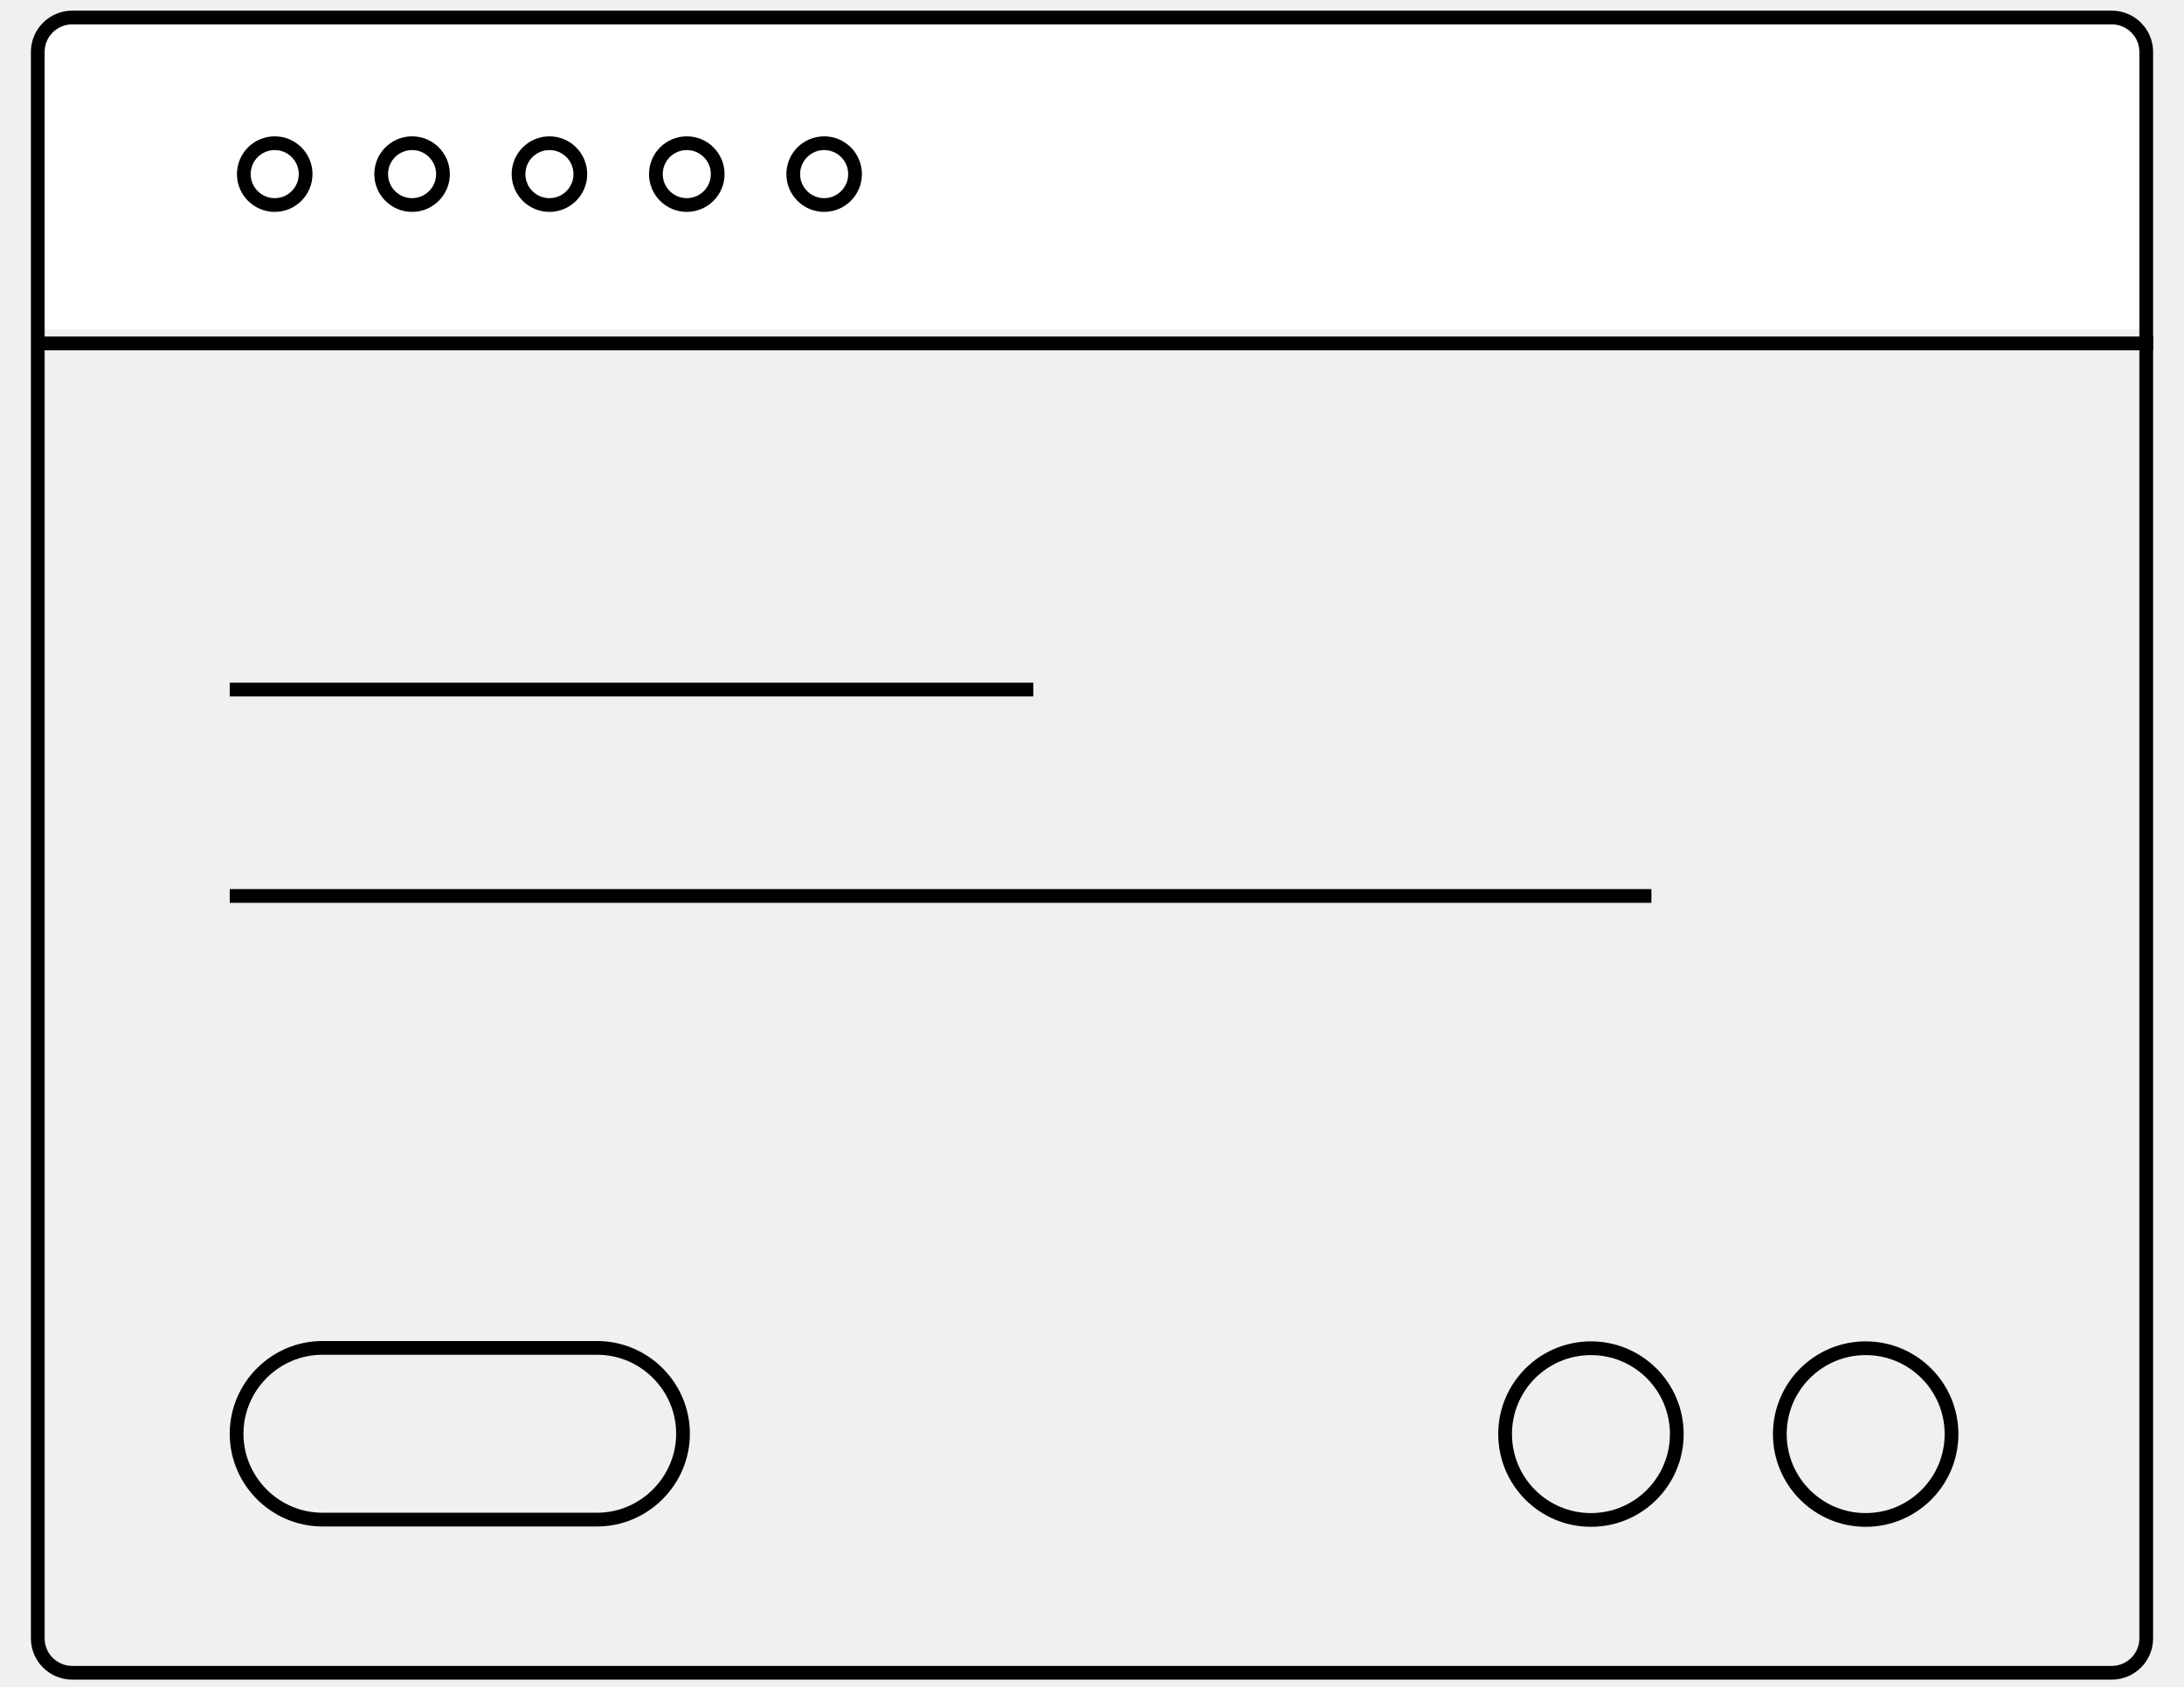
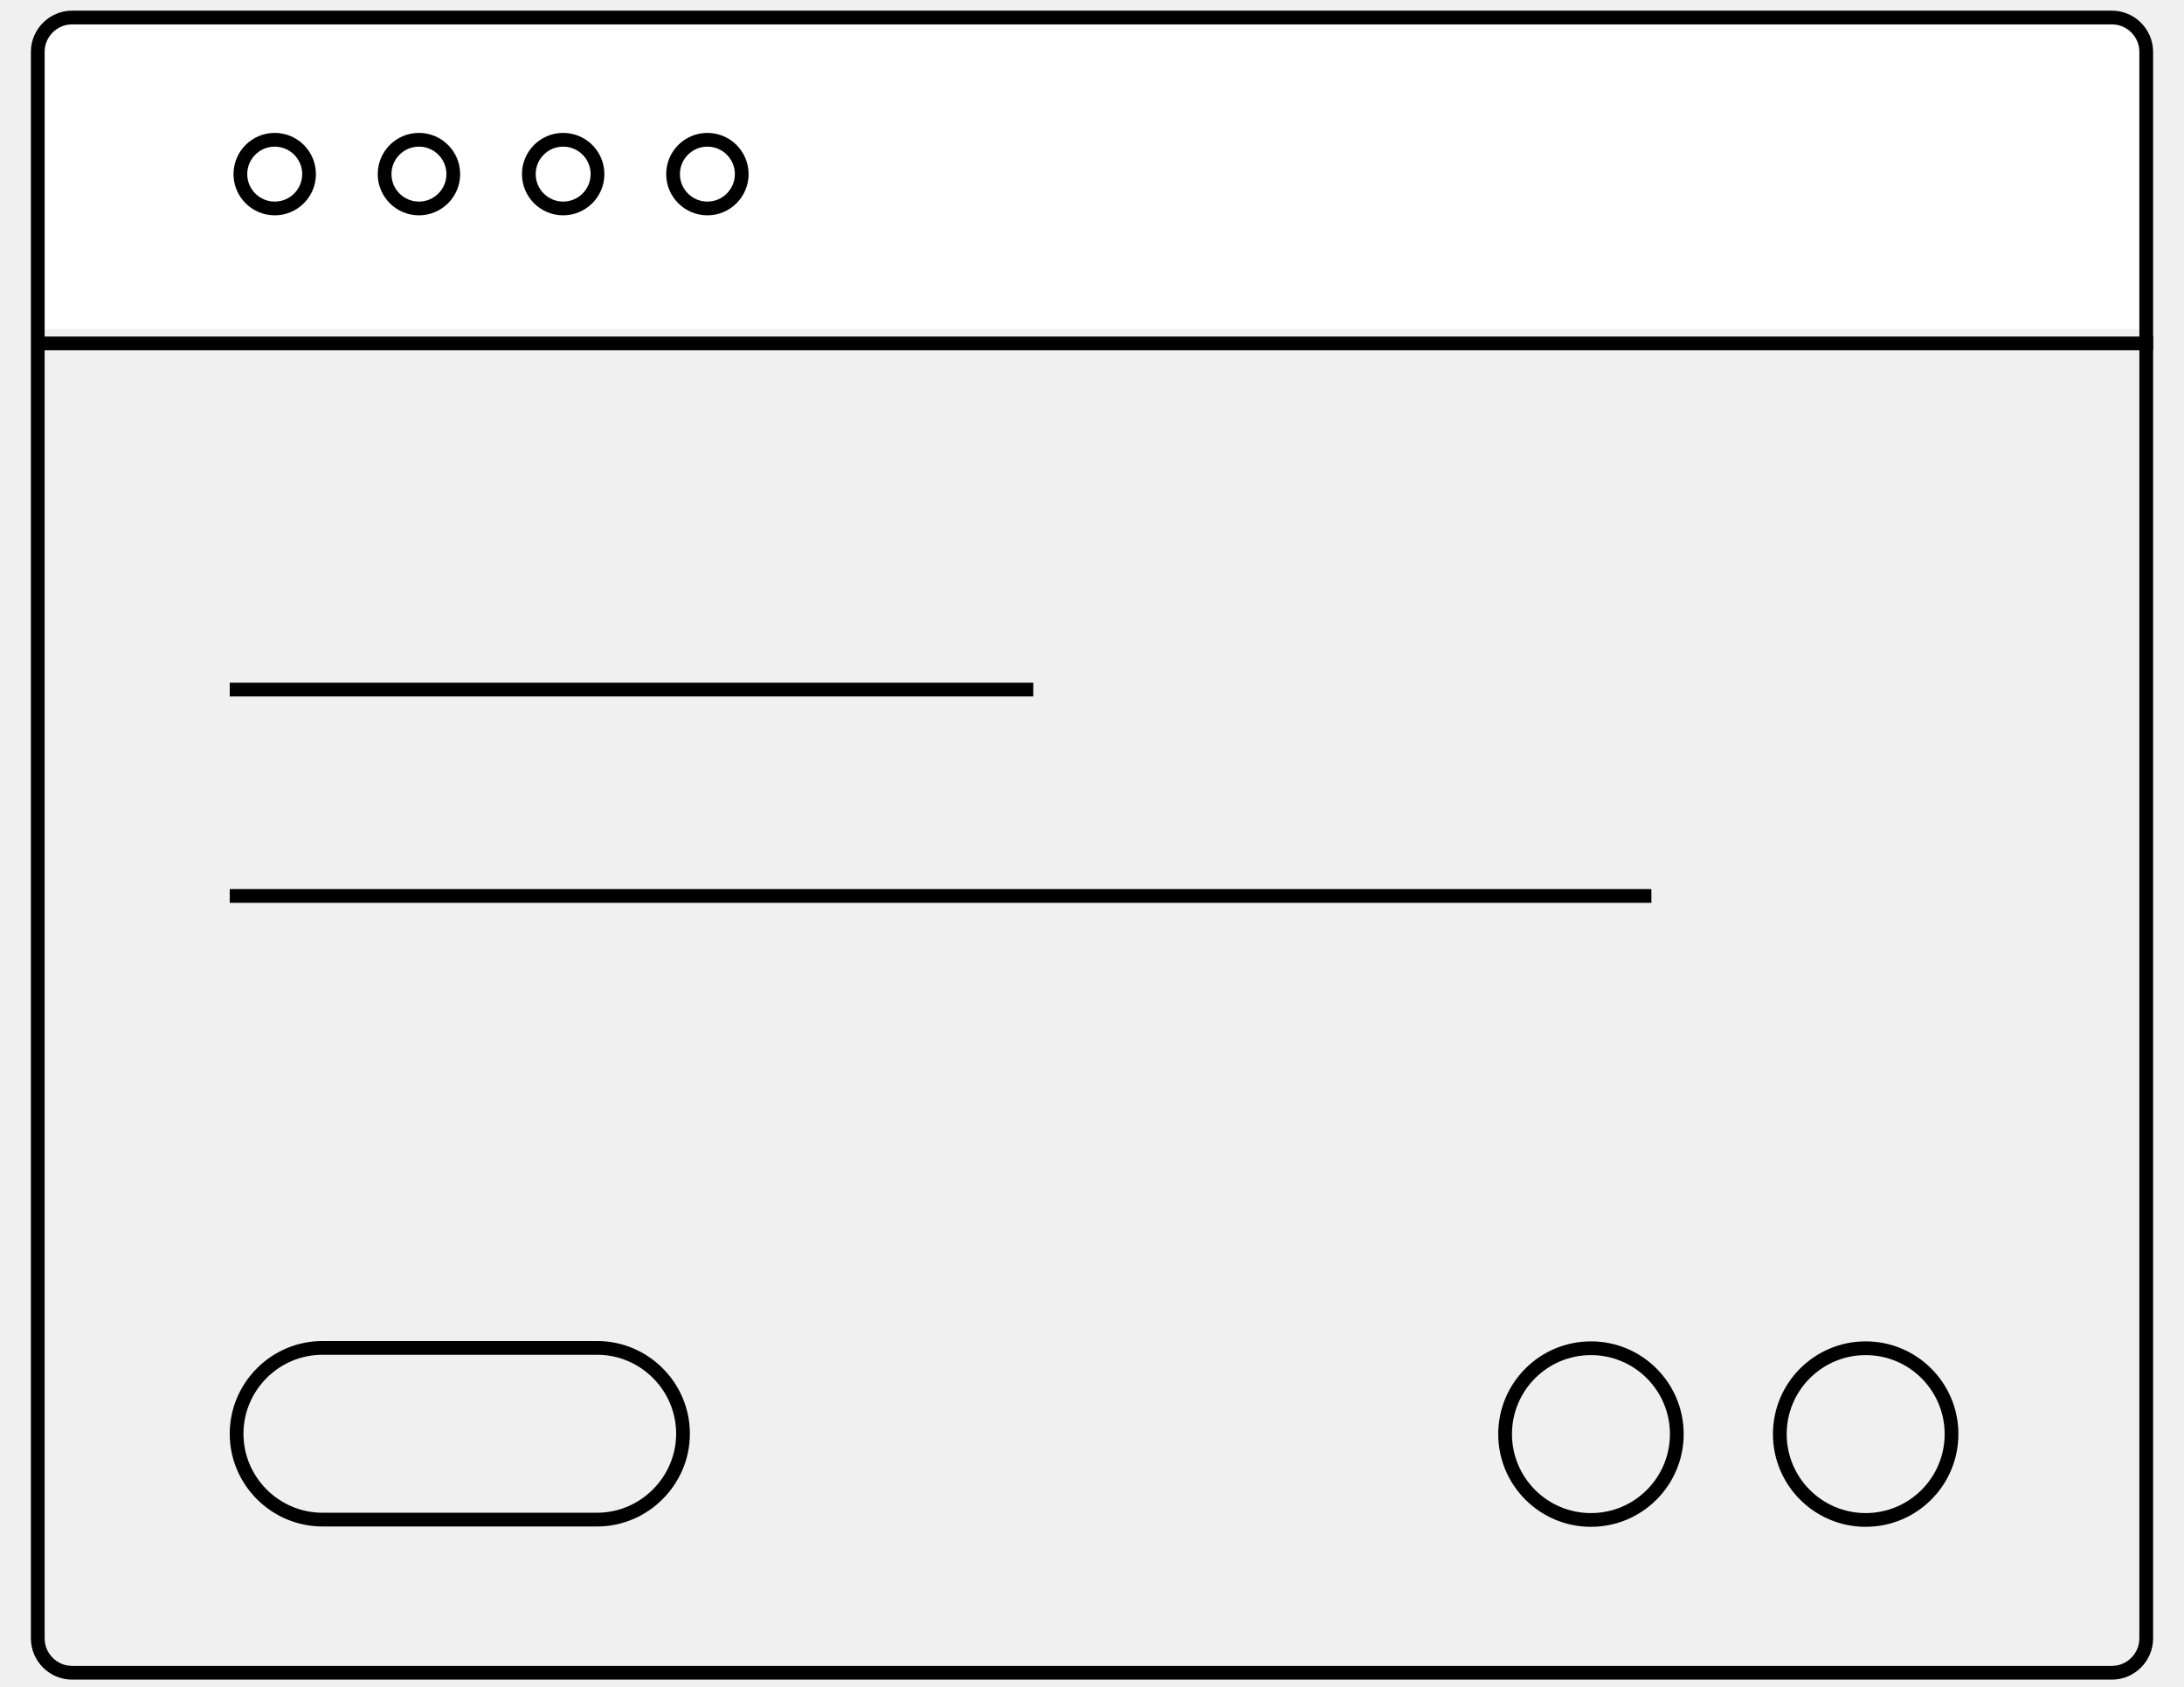
<svg xmlns="http://www.w3.org/2000/svg" version="1.1" id="Layer_1" x="0px" y="0px" viewBox="0 0 636 491" enable-background="new 0 0 636 491" xml:space="preserve">
  <path fill="#fff" d="M625.8,95.9h-614V14.7c0-4.8,3.9-8.8,8.8-8.8H617c4.8,0,8.8,3.9,8.8,8.8V95.9z" />
  <line fill="none" stroke="#000" stroke-width="4" stroke-miterlimit="10" x1="10" y1="100" x2="627" y2="100" />
  <circle fill="none" stroke="#000" stroke-width="4" stroke-miterlimit="10" cx="543.3" cy="417.6" r="25" />
  <line fill="none" stroke="#000" stroke-width="4" stroke-miterlimit="10" x1="66.9" y1="200.8" x2="300.9" y2="200.8" />
  <line fill="none" stroke="#000" stroke-width="4" stroke-miterlimit="10" x1="66.9" y1="260.9" x2="480.9" y2="260.9" />
  <path fill="none" stroke="#000" stroke-width="4" stroke-miterlimit="10" d="M173.9,442.5h-80c-13.7,0-25-11.2-25-25v0  c0-13.7,11.2-25,25-25h80c13.7,0,25,11.2,25,25v0C198.9,431.2,187.6,442.5,173.9,442.5z" />
  <circle fill="none" stroke="#000" stroke-width="4" stroke-miterlimit="10" cx="463.3" cy="417.6" r="25" />
-   <circle fill="none" stroke="#000" stroke-width="4" stroke-miterlimit="10" cx="80" cy="50.7" r="9" />
-   <circle fill="none" stroke="#000" stroke-width="4" stroke-miterlimit="10" cx="120" cy="50.7" r="9" />
-   <circle fill="none" stroke="#000" stroke-width="4" stroke-miterlimit="10" cx="160" cy="50.7" r="9" />
-   <circle fill="none" stroke="#000" stroke-width="4" stroke-miterlimit="10" cx="200" cy="50.7" r="9" />
-   <circle fill="none" stroke="#000" stroke-width="4" stroke-miterlimit="10" cx="240" cy="50.7" r="9" />
+   <circle fill="none" stroke="#000" stroke-width="4" stroke-miterlimit="10" cx="80" cy="50.7" r="10" />
+   <circle fill="none" stroke="#000" stroke-width="4" stroke-miterlimit="10" cx="122" cy="50.7" r="10" />
+   <circle fill="none" stroke="#000" stroke-width="4" stroke-miterlimit="10" cx="164" cy="50.7" r="10" />
+   <circle fill="none" stroke="#000" stroke-width="4" stroke-miterlimit="10" cx="206" cy="50.7" r="10" />
  <g>
    <path fill="#000" d="M615,7.1c4.4,0,8,3.6,8,8v462c0,4.4-3.6,8-8,8H21c-4.4,0-8-3.6-8-8v-462c0-4.4,3.6-8,8-8H615 M615,3.1H21   c-6.6,0-12,5.4-12,12v462c0,6.6,5.4,12,12,12h594c6.6,0,12-5.4,12-12v-462C627,8.5,621.6,3.1,615,3.1L615,3.1z" />
  </g>
</svg>
